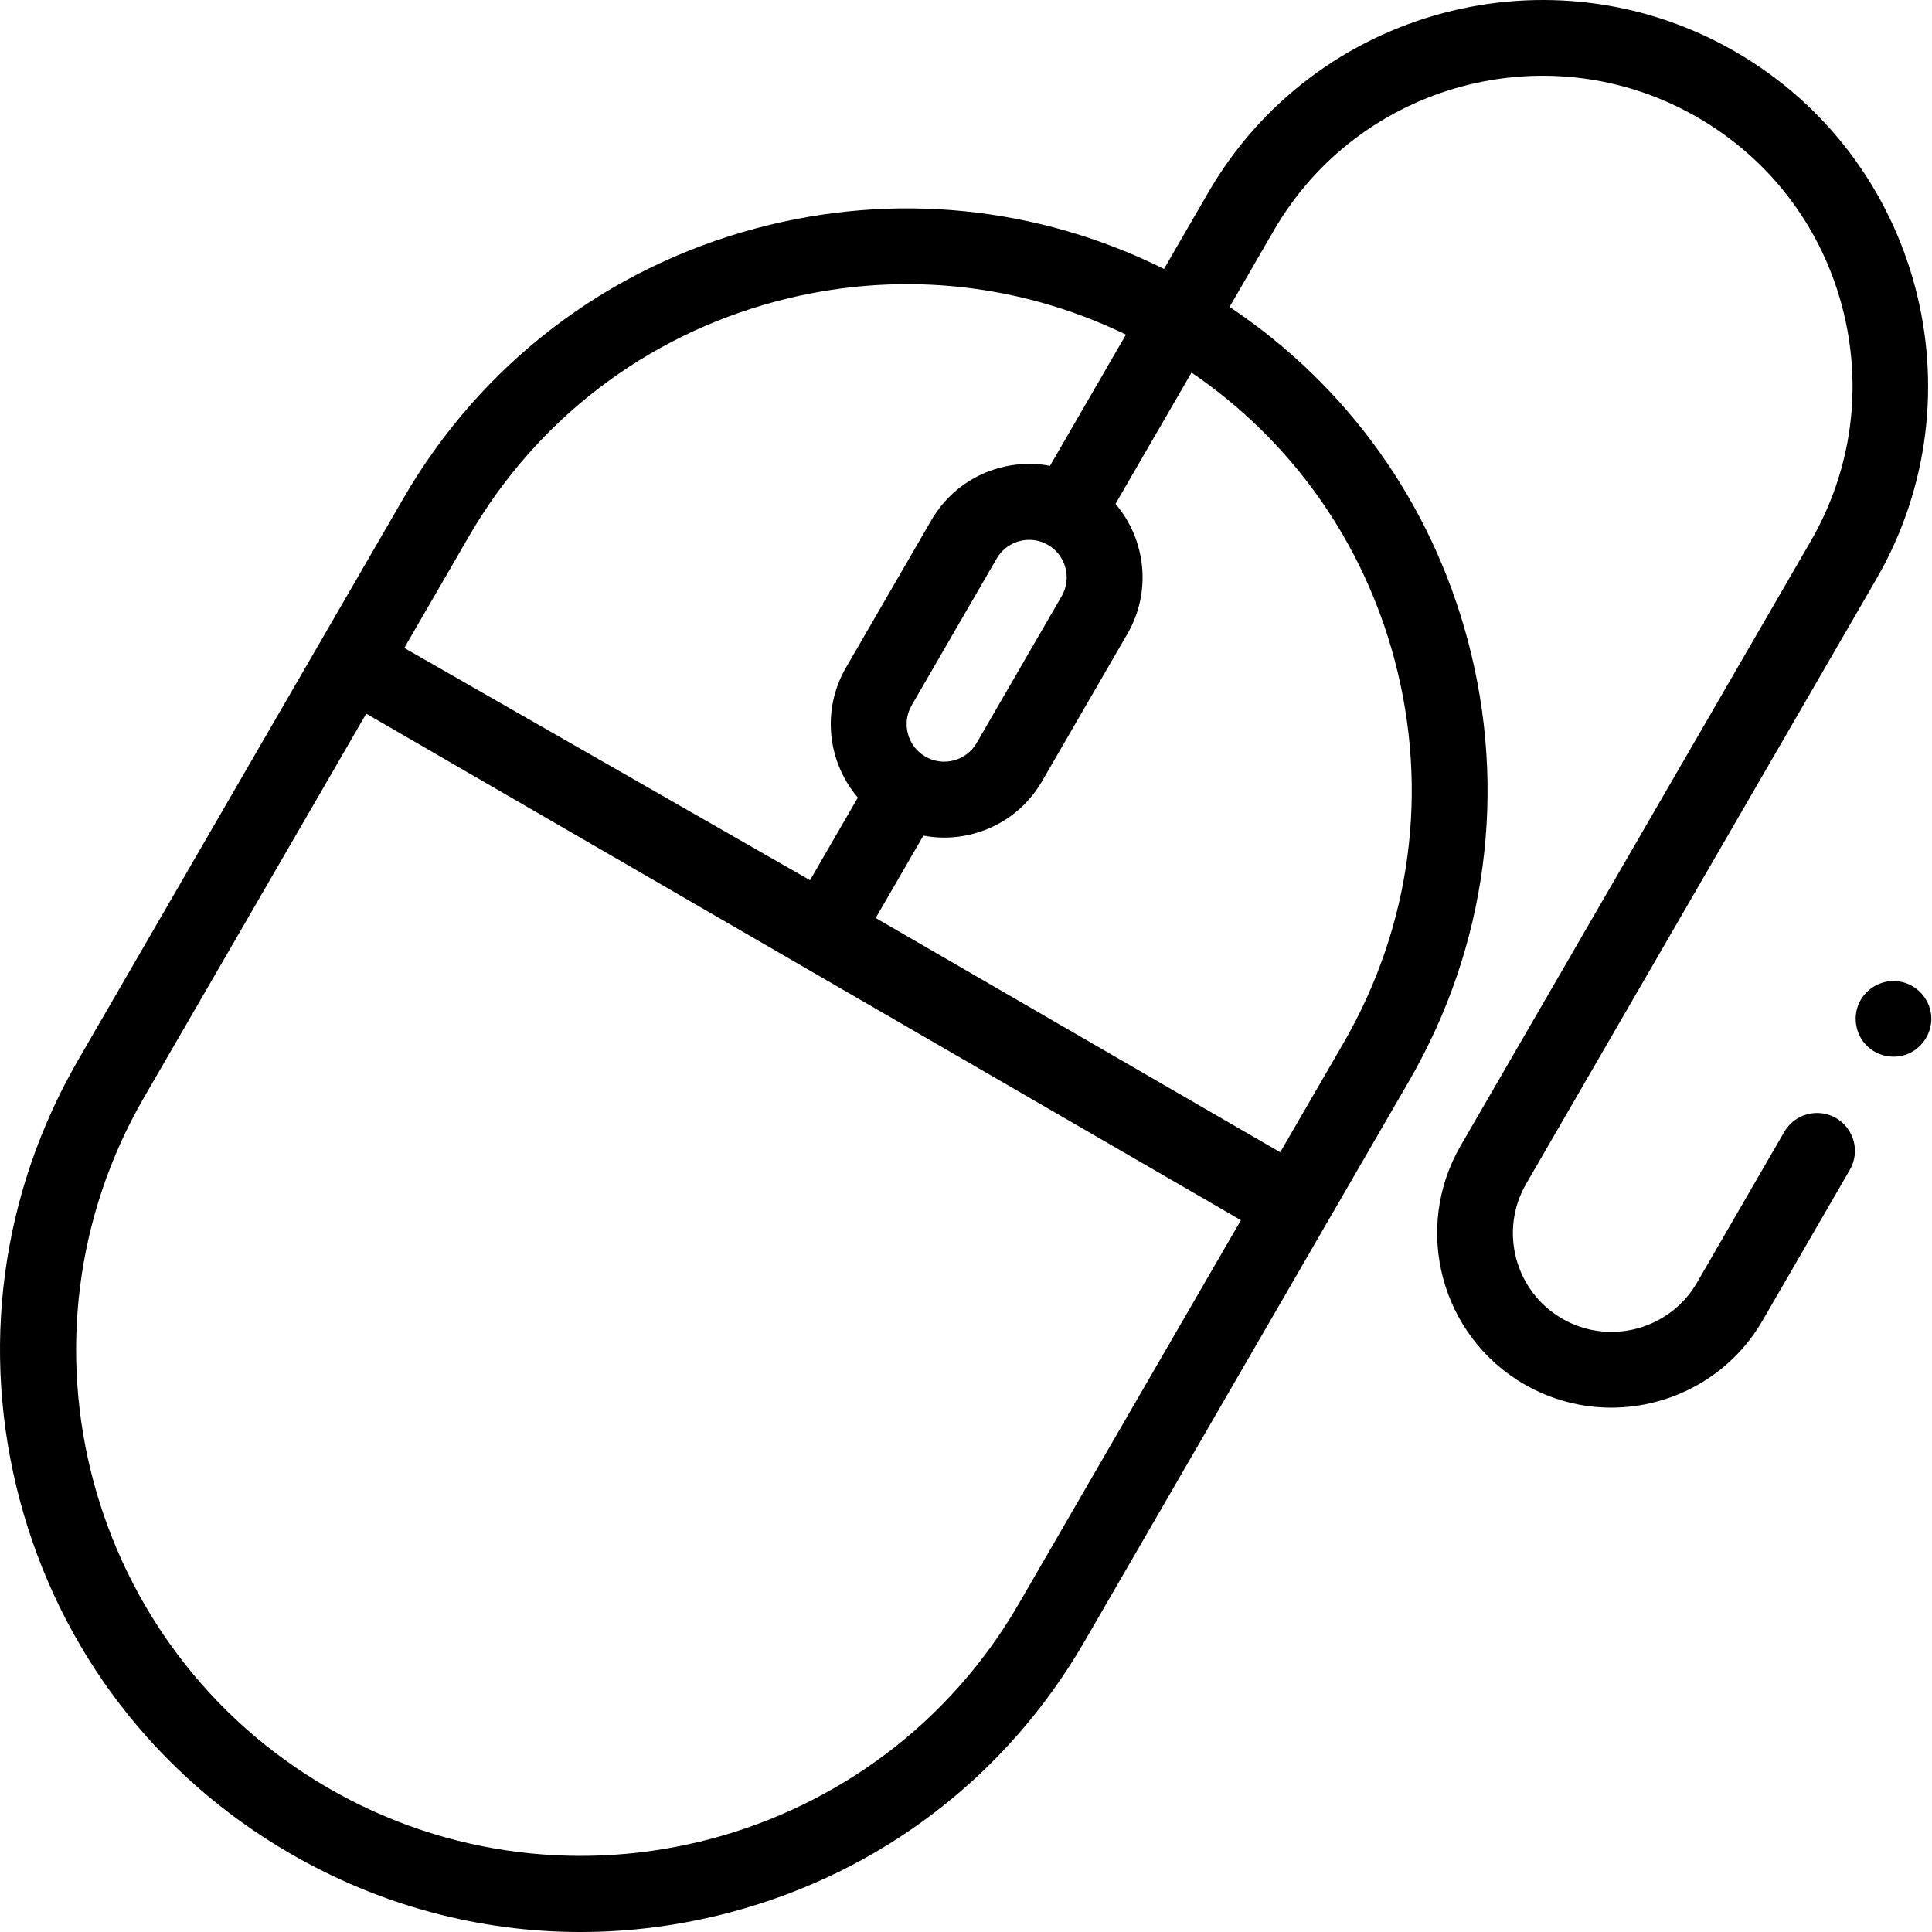
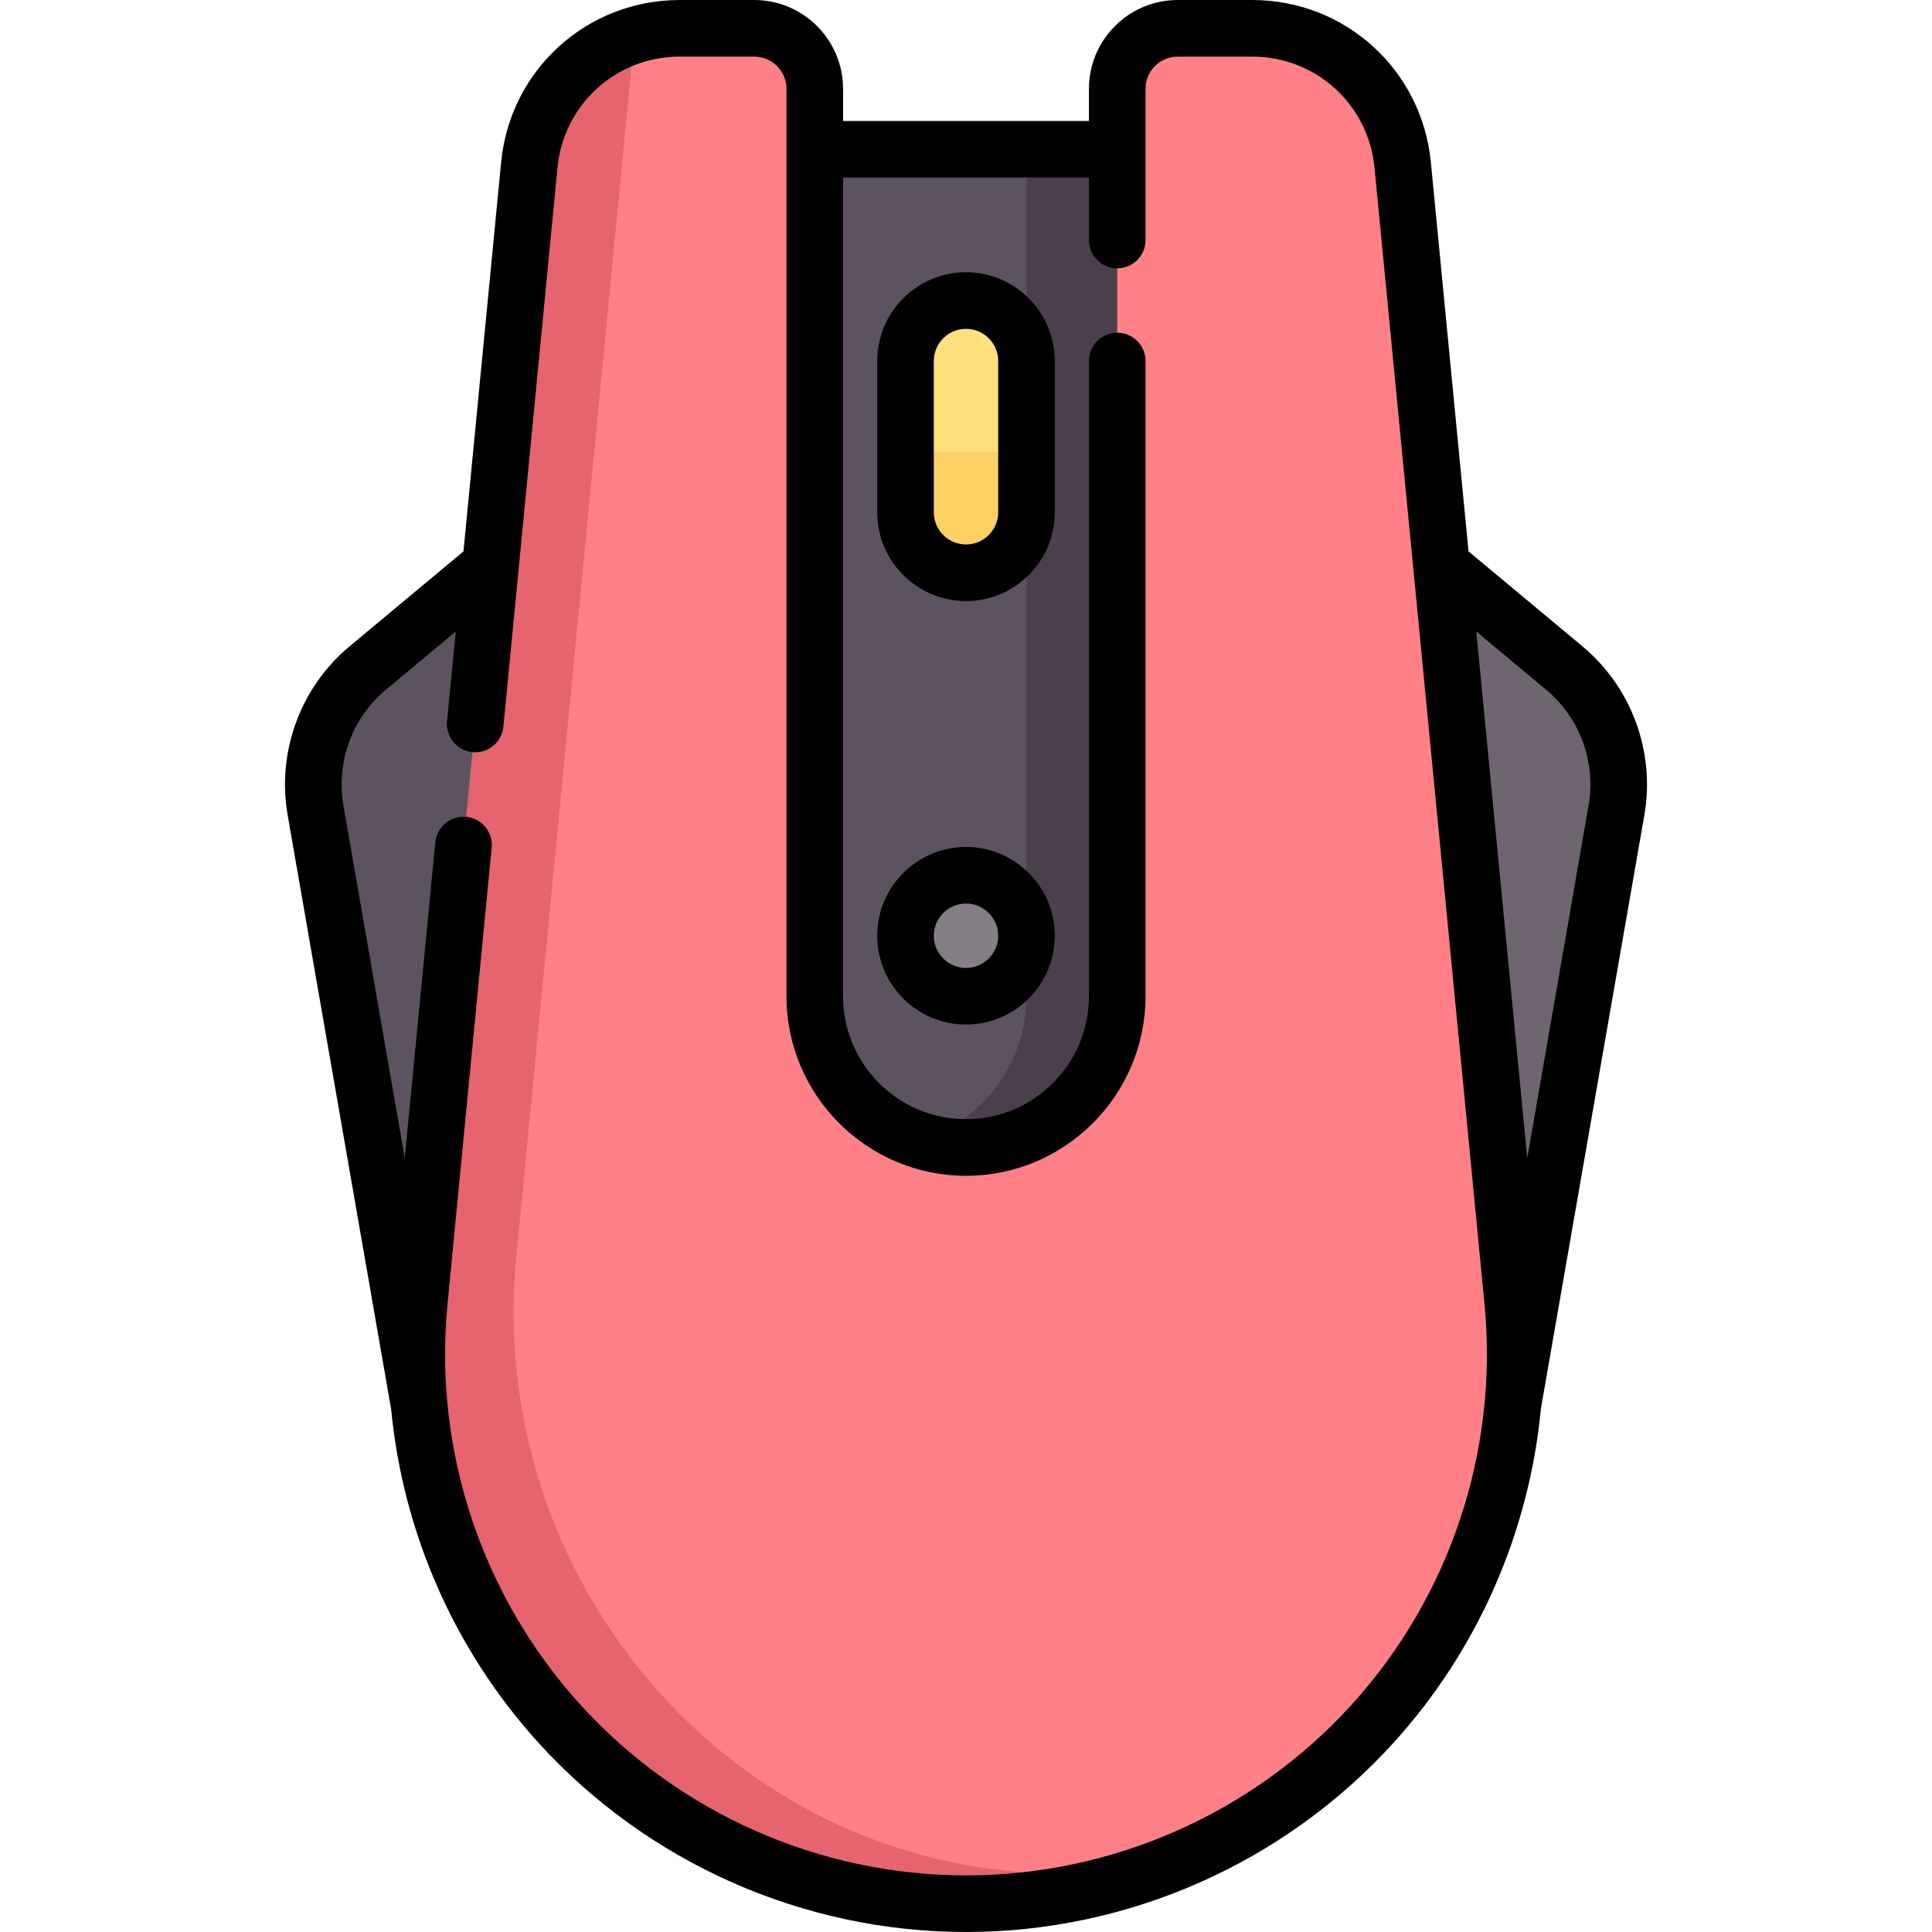
- <svg xmlns="http://www.w3.org/2000/svg" height="512pt" viewBox="0 0 512 512" width="512pt">
-   <path d="m511.633 268.047c-.844-4.137-4.227-7.359-8.414-7.969-4.199-.613-8.441 1.594-10.363 5.375-1.844 3.625-1.285 8.109 1.395 11.172 2.801 3.203 7.453 4.281 11.379 2.656 4.359-1.801 6.949-6.602 6.004-11.234zm0 0" />
-   <path d="m486.57 296.301c-4.801-2.777-10.941-1.141-13.719 3.656l-23.141 39.969c-7.23 12.477-23.262 16.75-35.738 9.523-12.477-7.227-16.75-23.258-9.523-35.734l92.773-160.207c28.262-48.801 11.551-111.5-37.254-139.758-48.805-28.262-111.5-11.551-139.758 37.254l-11.738 20.266c-33.527-16.652-71.492-20.52-107.988-10.793-39.75 10.598-72.996 36.035-93.609 71.637l-86.074 148.637c-20.617 35.598-26.133 77.094-15.539 116.844 10.594 39.746 36.035 72.992 71.633 93.605 23.773 13.766 50.172 20.801 76.926 20.801 13.312 0 26.711-1.742 39.918-5.262 39.75-10.594 72.992-36.035 93.605-71.633l63.918-110.371c.059-.102.105-.211.16-.312.062-.105.137-.203.199-.309l21.801-37.648c20.617-35.598 26.133-77.094 15.539-116.844-9.727-36.496-31.98-67.5-63.113-88.289l11.738-20.27c22.711-39.219 73.098-52.652 112.32-29.938 19.004 11 32.578 28.746 38.234 49.961 5.656 21.215 2.711 43.363-8.293 62.363l-92.773 160.203c-12.773 22.059-5.219 50.398 16.836 63.172 7.277 4.215 15.234 6.215 23.09 6.215 15.969 0 31.523-8.27 40.082-23.051l23.145-39.969c2.781-4.797 1.145-10.938-3.656-13.719zm-222.434-148.293c2.395-4.117 7.309-5.879 11.672-4.465.066.023.129.043.191.066.242.086.477.176.711.277.273.121.539.254.801.398.066.039.137.066.203.105l.023.012c4.738 2.75 6.359 8.84 3.617 13.586l-22.531 38.902c-1.332 2.297-3.477 3.938-6.043 4.621-2.566.684-5.25.324-7.547-1.004-2.301-1.332-3.945-3.48-4.629-6.051-.688-2.566-.328-5.25 1.004-7.547zm-139.887-5.836c17.926-30.957 46.836-53.078 81.402-62.293 31.312-8.348 63.875-5.195 92.738 8.801l-20.133 34.77c-4.348-.824-8.859-.672-13.262.504-6.965 1.855-12.898 6.066-16.934 11.945-.008.012-.016.023-.027.035-.43.629-.844 1.273-1.23 1.941l-22.621 39.059c-6.523 11.266-4.852 25.055 3.156 34.441l-12.676 21.891-107.52-61.555zm145.723 282.871c-37.008 63.906-119.109 85.789-183.016 48.781-63.906-37.008-85.789-119.105-48.781-183.012l58.883-101.684 231.797 134.23zm99.586-250.25c9.215 34.566 4.414 70.652-13.512 101.609l-16.773 28.965-107.207-62.086 12.641-21.832c1.812.344 3.652.523 5.5.523 2.586 0 5.191-.336 7.758-1.02 7.727-2.062 14.188-7.004 18.191-13.922l22.621-39.059c6.52-11.262 4.852-25.047-3.156-34.441l20.145-34.793c26.508 18.07 45.445 44.742 53.793 76.055zm0 0" />
+ <svg xmlns="http://www.w3.org/2000/svg" id="Capa_1" enable-background="new 0 0 512 512" height="512" viewBox="0 0 512 512" width="512">
+   <path d="m256 127.742h-96.194l-61.649 49.319c-11.418 9.134-16.955 23.76-14.45 38.165l27.192 156.354h145.101z" fill="#5d5360" />
+   <path d="m256 127.742h96.194l61.649 49.319c11.418 9.134 16.955 23.76 14.45 38.165l-27.192 156.354h-145.101z" fill="#6f6571" />
+   <path d="m207.903 39.565h96.194v272.548h-96.194z" fill="#5d5360" />
+   <path d="m304.097 39.565h-32.065v224.452c0 22.136-17.945 40.081-40.081 40.081-9.066 0-17.334-3.123-24.048-8.198v16.214h96.194z" fill="#4b3f4e" />
+   <path d="m400.879 344.923-29.148-301.203c-1.988-20.545-19.254-36.22-39.894-36.22h-19.724c-8.854 0-16.032 7.178-16.032 16.032v240.484c0 22.136-17.945 40.081-40.081 40.081s-40.081-17.945-40.081-40.081v-240.484c0-8.855-7.178-16.032-16.032-16.032h-19.724c-20.641 0-37.906 15.675-39.894 36.22l-21.684 301.926c-8.276 85.529 51.486 158.854 137.415 158.854s153.157-74.048 144.879-159.577z" fill="#ff8086" />
+   <path d="m256 151.79c-8.854 0-16.032-7.178-16.032-16.032v-40.081c0-8.854 7.178-16.032 16.032-16.032 8.854 0 16.032 7.178 16.032 16.032v40.081c0 8.854-7.178 16.032-16.032 16.032z" fill="#ffe07d" />
+   <circle cx="256" cy="247.984" fill="#857e87" r="16.032" />
+   <path d="m278.728 496.461c-85.418-1.482-150.151-78.216-141.922-163.25l31.326-323.703c-14.948 4.728-26.28 17.852-27.863 34.211l-29.149 301.204c-8.277 85.529 58.951 159.577 144.88 159.577 19.946 0 38.809-4.133 56.029-11.33-10.701 2.294-21.826 3.49-33.301 3.291z" fill="#e5646e" />
+   <path d="m256 151.79c-8.854 0-16.032-7.178-16.032-16.032v-16.032h32.065v16.032c-.001 8.854-7.179 16.032-16.033 16.032z" fill="#ffd064" />
+   <path d="m256 72.145c-12.976 0-23.532 10.557-23.532 23.532v40.081c0 12.976 10.557 23.532 23.532 23.532s23.532-10.557 23.532-23.532v-40.081c0-12.975-10.556-23.532-23.532-23.532zm8.532 63.613c0 4.705-3.828 8.532-8.532 8.532s-8.532-3.828-8.532-8.532v-40.081c0-4.705 3.828-8.532 8.532-8.532s8.532 3.828 8.532 8.532z" />
+   <path d="m256 224.452c-12.976 0-23.532 10.557-23.532 23.532s10.557 23.532 23.532 23.532 23.532-10.557 23.532-23.532-10.556-23.532-23.532-23.532zm0 32.064c-4.705 0-8.532-3.828-8.532-8.532s3.828-8.532 8.532-8.532 8.532 3.828 8.532 8.532-3.827 8.532-8.532 8.532z" />
+   <path d="m103.655 373.438c-.001-.013-.003-.026-.004-.04-.031-.122-.005.004.004.04z" />
+   <path d="m419.357 171.277-30.181-25.151-9.98-103.129c-2.372-24.512-22.733-42.997-47.36-42.997h-19.724c-12.976 0-23.532 10.557-23.532 23.532v8.532h-65.161v-8.532c0-12.975-10.556-23.532-23.532-23.532h-19.724c-24.627 0-44.987 18.485-47.359 42.997l-9.98 103.129-30.181 25.15c-13.033 10.861-19.324 27.991-16.417 44.705l27.429 157.456c3.128 32.637 16.687 63.784 39.025 88.389 28.949 31.886 70.253 50.174 113.32 50.174s84.371-18.288 113.32-50.174c22.375-24.645 35.943-55.854 39.041-88.55l27.413-157.294c2.907-16.714-3.383-33.844-16.417-44.705zm-61.143 280.467c-26.111 28.76-63.367 45.256-102.214 45.256s-76.102-16.495-102.214-45.256-38.942-67.432-35.2-106.098l11.708-120.981c.399-4.123-2.62-7.789-6.743-8.188-4.13-.393-7.789 2.62-8.188 6.743l-8.099 83.687-16.26-93.495c-1.991-11.445 2.317-23.174 11.241-30.611l18.523-15.436-2.301 23.78c-.399 4.123 2.62 7.789 6.743 8.188 4.123.396 7.789-2.62 8.188-6.743l14.337-148.147c1.623-16.786 15.565-29.443 32.428-29.443h19.724c4.705 0 8.532 3.828 8.532 8.532v240.484c0 26.236 21.345 47.581 47.581 47.581s47.581-21.345 47.581-47.581v-168.339c0-4.142-3.358-7.5-7.5-7.5s-7.5 3.358-7.5 7.5v168.339c0 17.965-14.616 32.581-32.581 32.581s-32.581-14.616-32.581-32.581v-216.952h65.161v16.548c0 4.142 3.358 7.5 7.5 7.5s7.5-3.358 7.5-7.5v-40.08c0-4.705 3.828-8.532 8.532-8.532h19.724c16.863 0 30.805 12.657 32.429 29.442l29.148 301.204c3.743 38.665-9.086 77.336-35.199 106.098zm62.782-238.332-16.26 93.497-13.504-139.544 18.523 15.436c8.924 7.436 13.232 19.166 11.241 30.611z" />
</svg>
